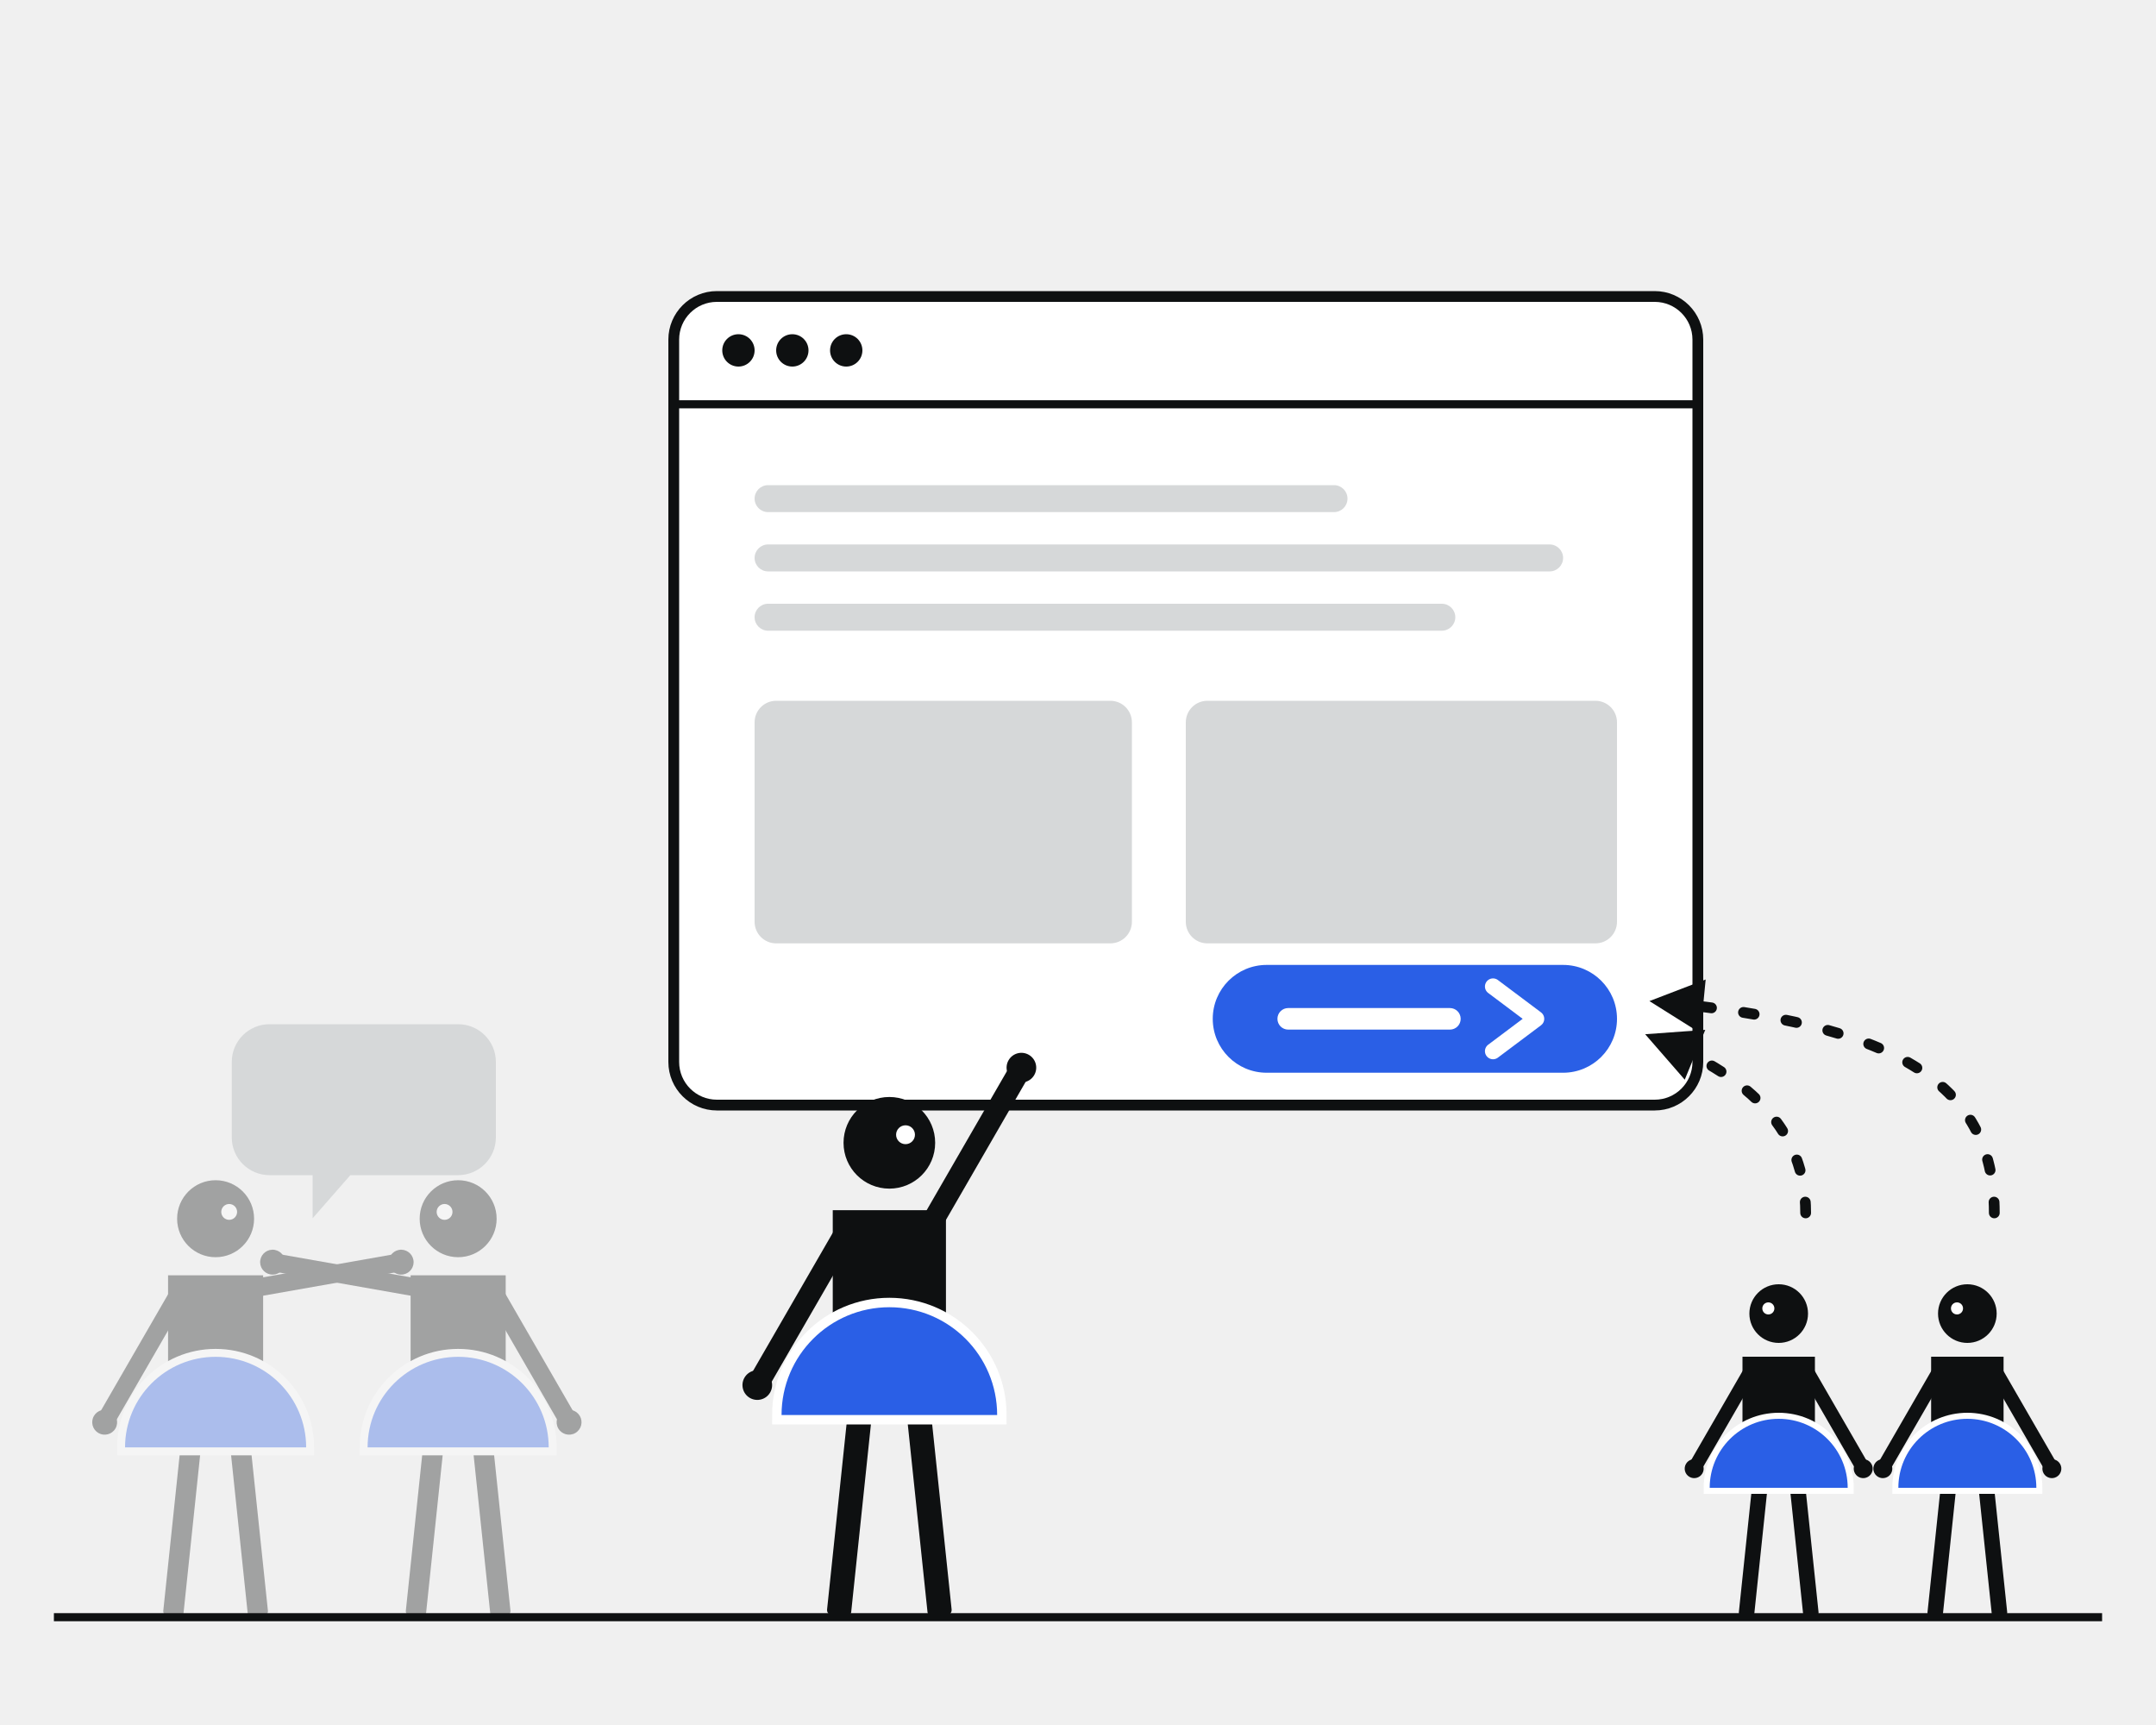
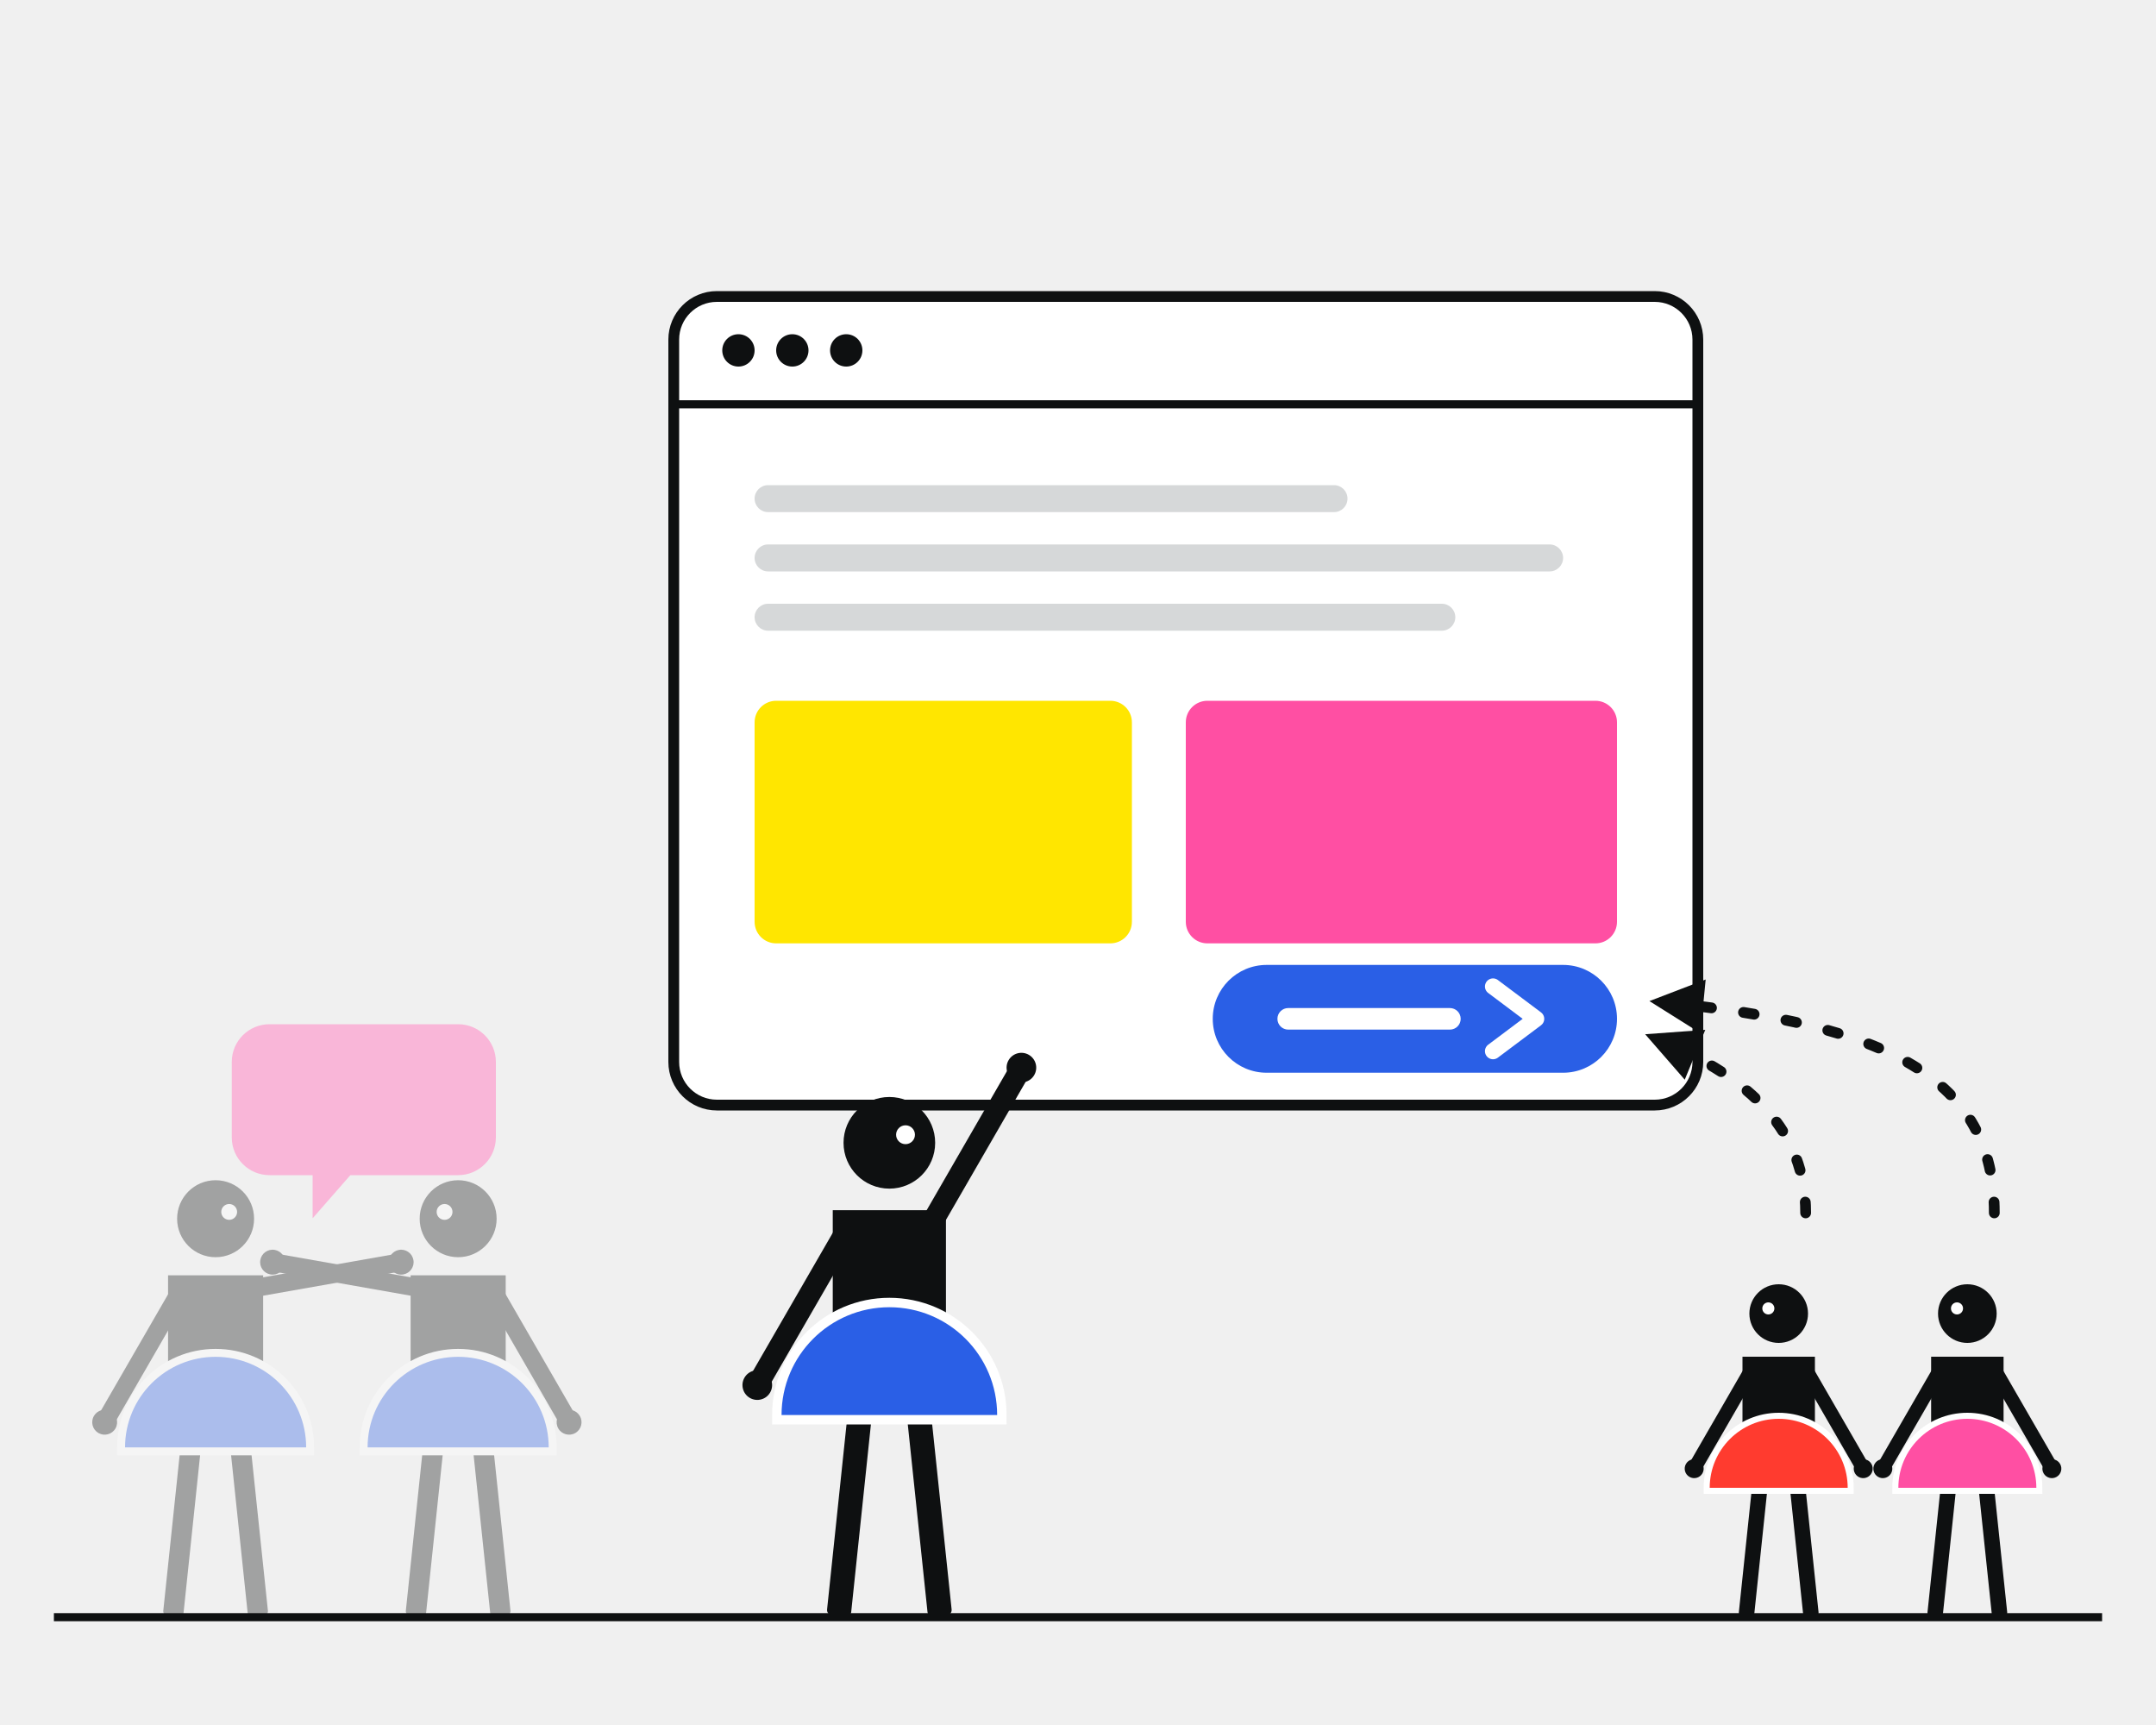
<svg xmlns="http://www.w3.org/2000/svg" viewBox="0 0 800 640" width="800" height="640" role="img">
  <defs>
    <marker id="spitze" viewBox="0 0 10 10" refX="7" refY="5" markerWidth="5" markerHeight="5" orient="auto-start-reverse">
      <path d="M0 0 L10 5 L0 10 Z" fill="#0e1011" />
    </marker>
  </defs>
  <line x1="20" y1="600" x2="780" y2="600" stroke="#0e1011" stroke-width="3" />
  <g opacity=".35">
    <g transform="translate(80 600) scale(0.42)">
      <g transform="translate(-22 -150) rotate(6)">
        <rect x="-9.0" y="0" width="18" height="150" rx="4" fill="#0e1011" />
      </g>
      <g transform="translate(22 -150) rotate(-6)">
        <rect x="-9.0" y="0" width="18" height="150" rx="4" fill="#0e1011" />
      </g>
      <rect x="-42" y="-302" width="84" height="96" fill="#0e1011" />
      <g transform="translate(-30 -290) rotate(30)">
        <rect x="-8.0" y="0" width="16" height="132" fill="#0e1011" />
        <circle cx="0" cy="136" r="11" fill="#0e1011" />
      </g>
      <g transform="translate(30 -290) rotate(-100)">
        <rect x="-8.0" y="0" width="16" height="132" fill="#0e1011" />
        <circle cx="0" cy="136" r="11" fill="#0e1011" />
      </g>
      <path d="M-80 -150 A80 80 0 0 1 80 -150 Z" fill="#2a5fe6" stroke="#fff" stroke-width="14" paint-order="stroke" />
      <circle cx="0" cy="-352" r="34" fill="#0e1011" />
      <circle cx="12" cy="-358" r="7" fill="#fff" />
    </g>
    <g transform="translate(170 600) scale(0.42)">
      <g transform="translate(-22 -150) rotate(6)">
        <rect x="-9.0" y="0" width="18" height="150" rx="4" fill="#0e1011" />
      </g>
      <g transform="translate(22 -150) rotate(-6)">
        <rect x="-9.0" y="0" width="18" height="150" rx="4" fill="#0e1011" />
      </g>
      <rect x="-42" y="-302" width="84" height="96" fill="#0e1011" />
      <g transform="translate(-30 -290) rotate(100)">
        <rect x="-8.0" y="0" width="16" height="132" fill="#0e1011" />
        <circle cx="0" cy="136" r="11" fill="#0e1011" />
      </g>
      <g transform="translate(30 -290) rotate(-30)">
        <rect x="-8.0" y="0" width="16" height="132" fill="#0e1011" />
        <circle cx="0" cy="136" r="11" fill="#0e1011" />
      </g>
      <path d="M-80 -150 A80 80 0 0 1 80 -150 Z" fill="#2a5fe6" stroke="#fff" stroke-width="14" paint-order="stroke" />
      <circle cx="0" cy="-352" r="34" fill="#0e1011" />
      <circle cx="-12" cy="-358" r="7" fill="#fff" />
    </g>
  </g>
-   <path d="M100 380 h70 a14 14 0 0 1 14 14 v28 a14 14 0 0 1 -14 14 h-40 l-14 16 v-16 h-16 a14 14 0 0 1 -14 -14 v-28 a14 14 0 0 1 14 -14z" fill="#d6d8d9" />
+   <path d="M100 380 h70 a14 14 0 0 1 14 14 v28 a14 14 0 0 1 -14 14 h-40 l-14 16 v-16 h-16 a14 14 0 0 1 -14 -14 v-28 a14 14 0 0 1 14 -14z" fill="#ff8fc8" opacity=".6" />
  <rect x="250" y="110" width="380" height="300" rx="16" fill="#fff" stroke="#0e1011" stroke-width="4" />
  <line x1="250" y1="150" x2="630" y2="150" stroke="#0e1011" stroke-width="3" />
  <circle cx="274" cy="130" r="6" fill="#0e1011" />
  <circle cx="294" cy="130" r="6" fill="#0e1011" />
  <circle cx="314" cy="130" r="6" fill="#0e1011" />
  <rect x="280" y="180" width="220" height="10" rx="5.0" fill="#d6d8d9" />
  <rect x="280" y="202" width="300" height="10" rx="5.0" fill="#d6d8d9" />
  <rect x="280" y="224" width="260" height="10" rx="5.0" fill="#d6d8d9" />
-   <rect x="280" y="260" width="140" height="90" rx="8" fill="#d6d8d9" />
-   <rect x="440" y="260" width="160" height="90" rx="8" fill="#d6d8d9" />
+   <rect x="280" y="260" width="140" height="90" rx="8" fill="#ffe600" />
+   <rect x="440" y="260" width="160" height="90" rx="8" fill="#ff4fa3" />
  <rect x="450" y="358" width="150" height="40" rx="20.0" fill="#2a5fe6" />
  <rect x="474" y="374.0" width="68" height="8" rx="4" fill="#fff" />
  <path d="M554 366.0 L570 378.0 L554 390.0" fill="none" stroke="#fff" stroke-width="6" stroke-linecap="round" stroke-linejoin="round" />
  <g transform="translate(330 600) scale(0.5)">
    <g transform="translate(-22 -150) rotate(6)">
      <rect x="-9.0" y="0" width="18" height="150" rx="4" fill="#0e1011" />
    </g>
    <g transform="translate(22 -150) rotate(-6)">
      <rect x="-9.0" y="0" width="18" height="150" rx="4" fill="#0e1011" />
    </g>
    <rect x="-42" y="-302" width="84" height="96" fill="#0e1011" />
    <g transform="translate(-30 -290) rotate(30)">
      <rect x="-8.0" y="0" width="16" height="132" fill="#0e1011" />
      <circle cx="0" cy="136" r="11" fill="#0e1011" />
    </g>
    <g transform="translate(30 -290) rotate(-150)">
      <rect x="-8.0" y="0" width="16" height="132" fill="#0e1011" />
      <circle cx="0" cy="136" r="11" fill="#0e1011" />
    </g>
    <path d="M-80 -150 A80 80 0 0 1 80 -150 Z" fill="#2a5fe6" stroke="#fff" stroke-width="14" paint-order="stroke" />
    <circle cx="0" cy="-352" r="34" fill="#0e1011" />
    <circle cx="12" cy="-358" r="7" fill="#fff" />
  </g>
  <g transform="translate(660 600) scale(0.32)">
    <g transform="translate(-22 -150) rotate(6)">
      <rect x="-9.0" y="0" width="18" height="150" rx="4" fill="#0e1011" />
    </g>
    <g transform="translate(22 -150) rotate(-6)">
      <rect x="-9.0" y="0" width="18" height="150" rx="4" fill="#0e1011" />
    </g>
    <rect x="-42" y="-302" width="84" height="96" fill="#0e1011" />
    <g transform="translate(-30 -290) rotate(30)">
      <rect x="-8.0" y="0" width="16" height="132" fill="#0e1011" />
      <circle cx="0" cy="136" r="11" fill="#0e1011" />
    </g>
    <g transform="translate(30 -290) rotate(-30)">
      <rect x="-8.0" y="0" width="16" height="132" fill="#0e1011" />
      <circle cx="0" cy="136" r="11" fill="#0e1011" />
    </g>
-     <path d="M-80 -150 A80 80 0 0 1 80 -150 Z" fill="#2a5fe6" stroke="#fff" stroke-width="14" paint-order="stroke" />
+     <path d="M-80 -150 A80 80 0 0 1 80 -150 Z" fill="#ff3b2f" stroke="#fff" stroke-width="14" paint-order="stroke" />
    <circle cx="0" cy="-352" r="34" fill="#0e1011" />
    <circle cx="-12" cy="-358" r="7" fill="#fff" />
  </g>
  <g transform="translate(730 600) scale(0.32)">
    <g transform="translate(-22 -150) rotate(6)">
      <rect x="-9.0" y="0" width="18" height="150" rx="4" fill="#0e1011" />
    </g>
    <g transform="translate(22 -150) rotate(-6)">
      <rect x="-9.0" y="0" width="18" height="150" rx="4" fill="#0e1011" />
    </g>
    <rect x="-42" y="-302" width="84" height="96" fill="#0e1011" />
    <g transform="translate(-30 -290) rotate(30)">
      <rect x="-8.0" y="0" width="16" height="132" fill="#0e1011" />
      <circle cx="0" cy="136" r="11" fill="#0e1011" />
    </g>
    <g transform="translate(30 -290) rotate(-30)">
      <rect x="-8.0" y="0" width="16" height="132" fill="#0e1011" />
      <circle cx="0" cy="136" r="11" fill="#0e1011" />
    </g>
-     <path d="M-80 -150 A80 80 0 0 1 80 -150 Z" fill="#2a5fe6" stroke="#fff" stroke-width="14" paint-order="stroke" />
+     <path d="M-80 -150 A80 80 0 0 1 80 -150 Z" fill="#ff4fa3" stroke="#fff" stroke-width="14" paint-order="stroke" />
    <circle cx="0" cy="-352" r="34" fill="#0e1011" />
    <circle cx="-12" cy="-358" r="7" fill="#fff" />
  </g>
  <path d="M670 450 C 670 420, 650 400, 616 386" fill="none" stroke="#0e1011" stroke-width="4" stroke-dasharray="4 12" stroke-linecap="round" marker-end="url(#spitze)" />
  <path d="M740 450 C 740 400, 700 380, 618 372" fill="none" stroke="#0e1011" stroke-width="4" stroke-dasharray="4 12" stroke-linecap="round" marker-end="url(#spitze)" />
</svg>
